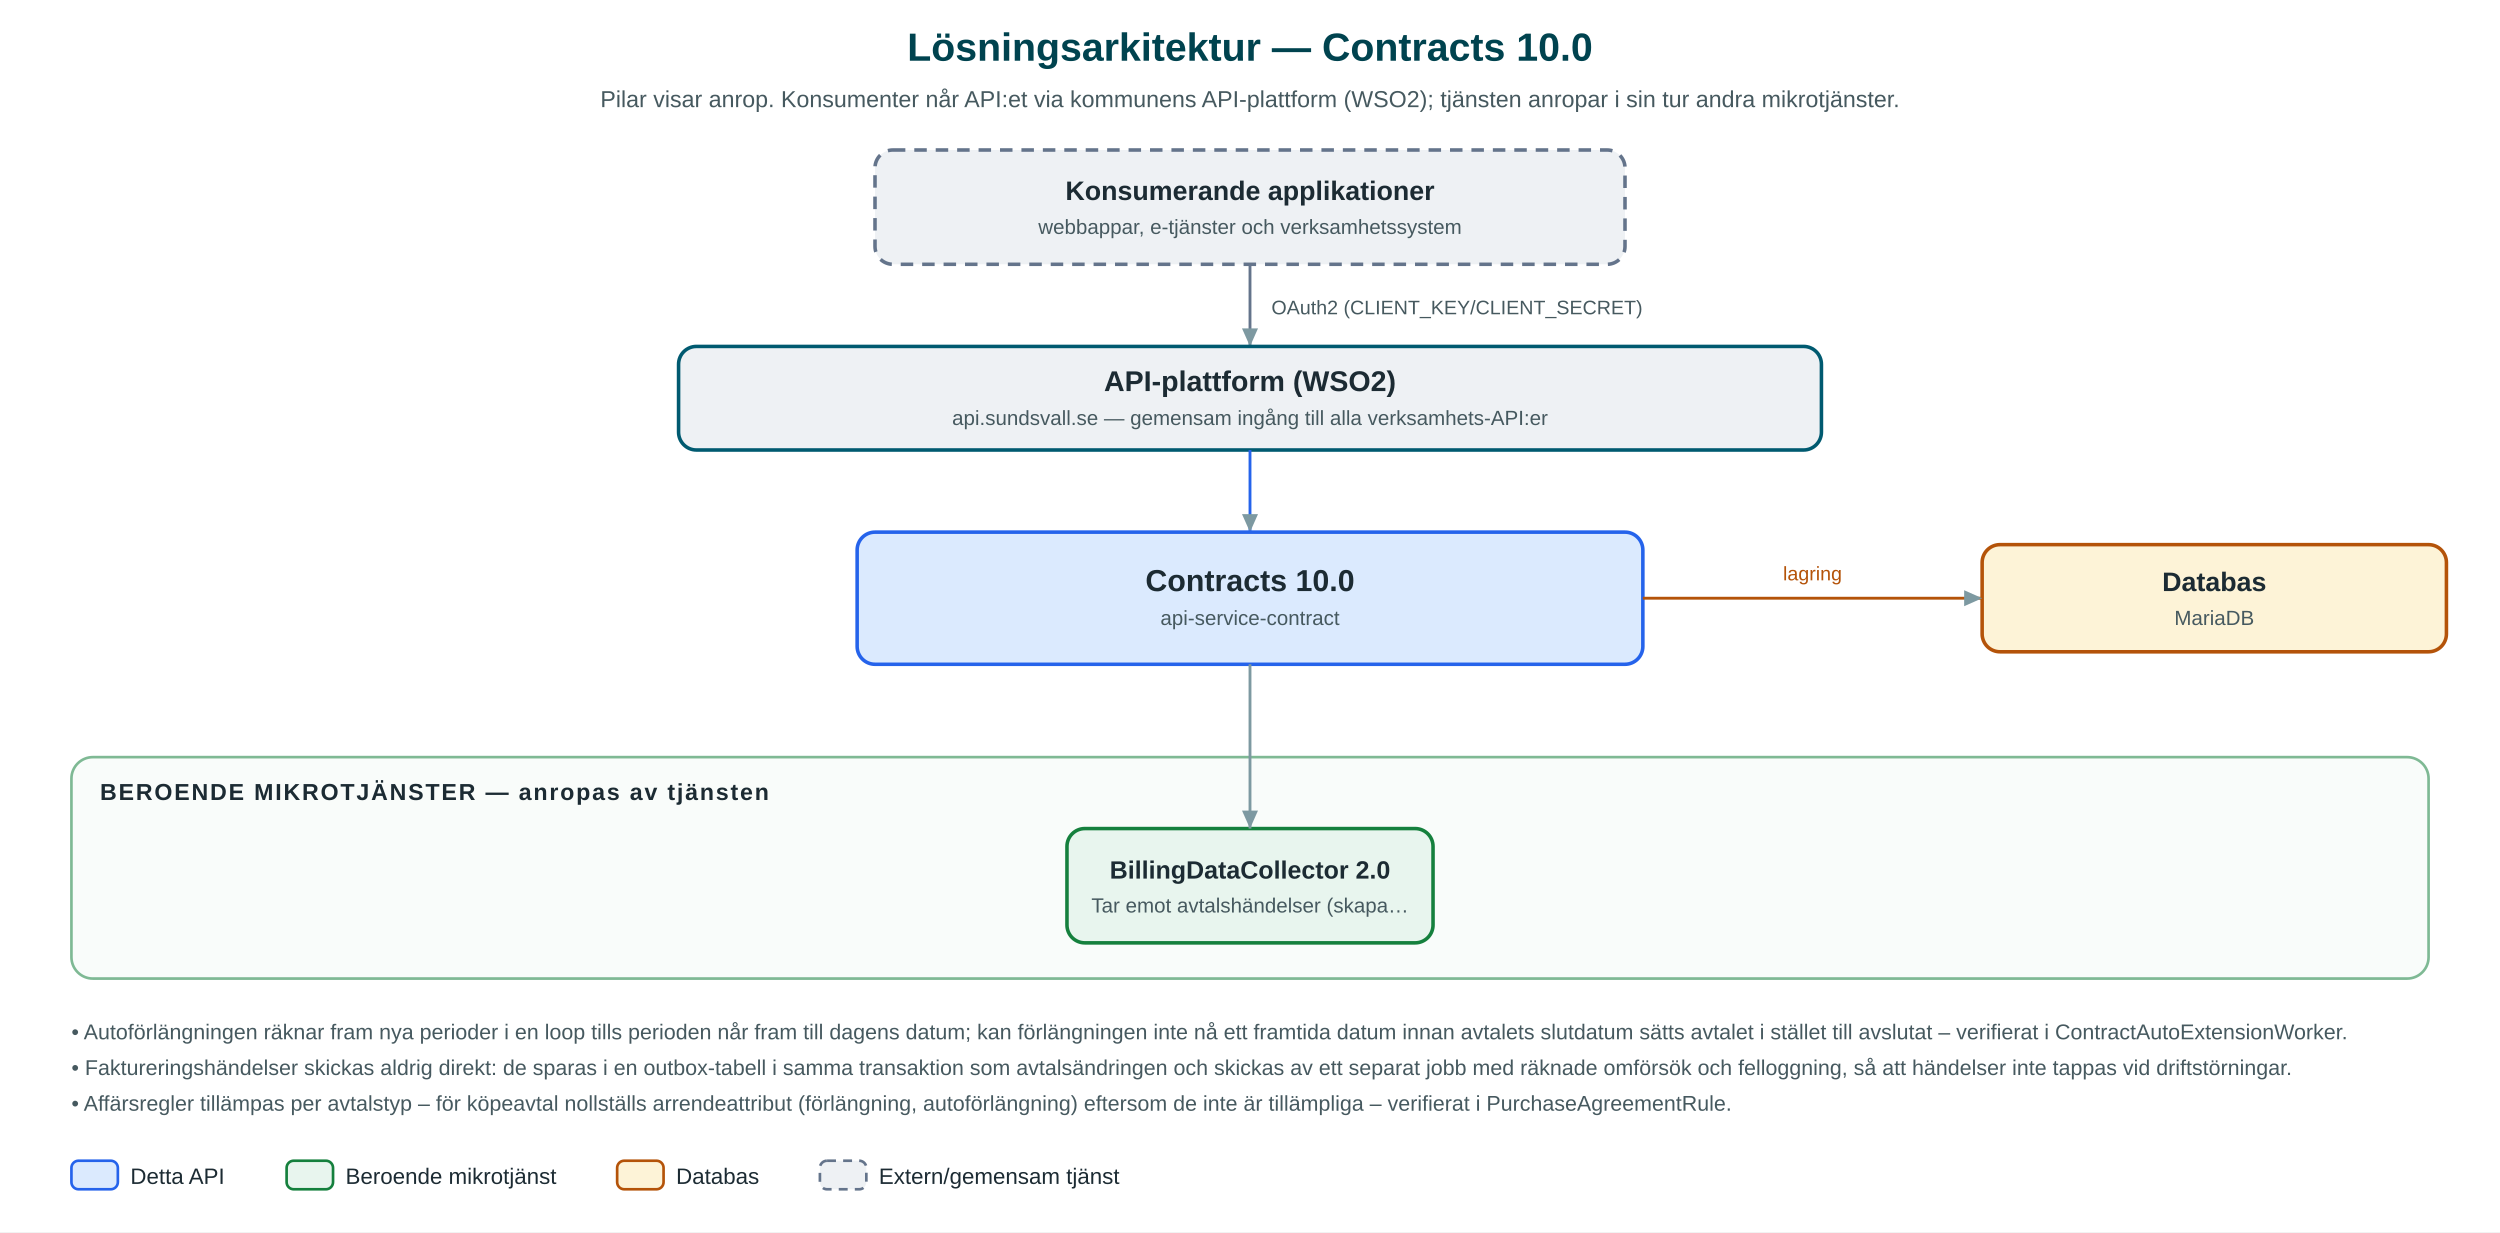
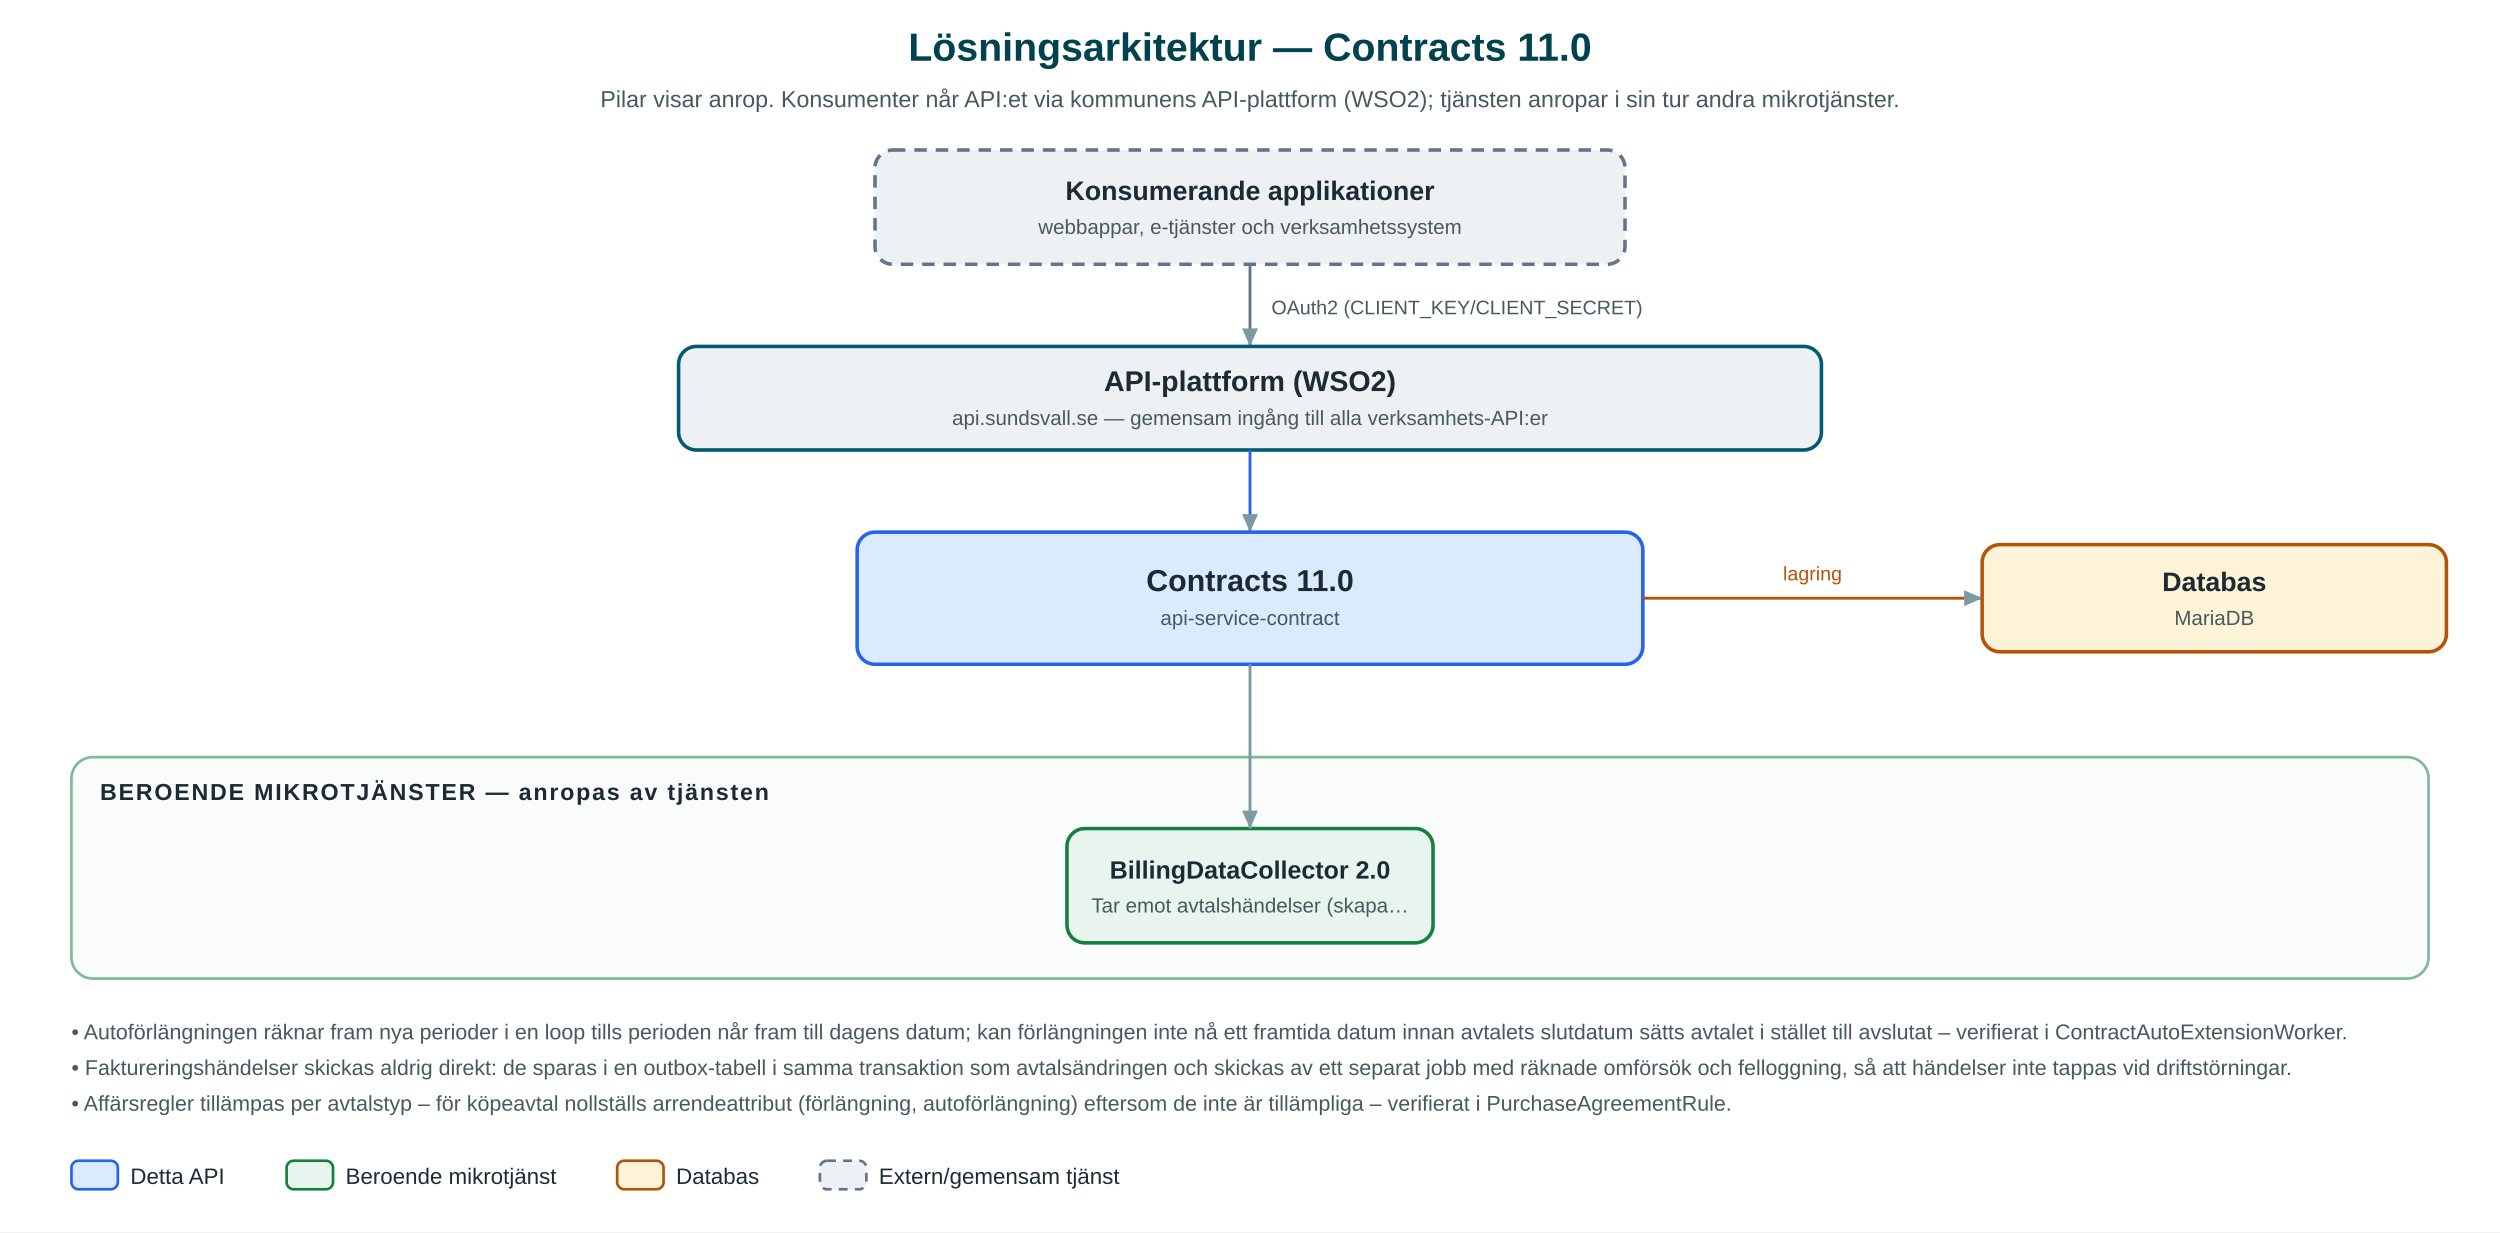
- <svg xmlns="http://www.w3.org/2000/svg" viewBox="0 0 1400 690" font-family="Segoe UI, Helvetica Neue, Arial, sans-serif" role="img" aria-label="Arkitekturdiagram för Contracts 10.0">
+ <svg xmlns="http://www.w3.org/2000/svg" viewBox="0 0 1400 690" font-family="Segoe UI, Helvetica Neue, Arial, sans-serif" role="img" aria-label="Arkitekturdiagram för Contracts 11.0">
  <defs>
    <marker id="arr" viewBox="0 0 10 10" refX="9" refY="5" markerWidth="7" markerHeight="7" orient="auto-start-reverse">
      <path d="M 0 1 L 9 5 L 0 9 z" fill="#7d99a1" />
    </marker>
  </defs>
  <rect width="1400" height="690" fill="#ffffff" />
-   <text x="700.0" y="34" text-anchor="middle" font-size="22" font-weight="bold" fill="#00434f">Lösningsarkitektur — Contracts 10.0</text>
+   <text x="700.0" y="34" text-anchor="middle" font-size="22" font-weight="bold" fill="#00434f">Lösningsarkitektur — Contracts 11.0</text>
  <text x="700.0" y="60" text-anchor="middle" font-size="13" fill="#46595f">Pilar visar anrop. Konsumenter når API:et via kommunens API-plattform (WSO2); tjänsten anropar i sin tur andra mikrotjänster.</text>
  <rect x="490.0" y="84" rx="10" width="420" height="64" fill="#eef1f4" stroke="#64748b" stroke-width="2" stroke-dasharray="7,5" />
  <text x="700.0" y="112.0" text-anchor="middle" font-size="15" font-weight="bold" fill="#1c2b33">Konsumerande applikationer</text>
  <text x="700.0" y="131.0" text-anchor="middle" font-size="11.5" fill="#46595f">webbappar, e-tjänster och verksamhetssystem</text>
  <path d="M 700.0 148 L 700.0 194" fill="none" stroke="#64748b" stroke-width="1.6" marker-end="url(#arr)" />
  <text x="712.0" y="176" font-size="11" fill="#46595f">OAuth2 (CLIENT_KEY/CLIENT_SECRET)</text>
  <rect x="380.0" y="194" rx="10" width="640" height="58" fill="#eef1f4" stroke="#005a70" stroke-width="2" />
  <text x="700.0" y="219.0" text-anchor="middle" font-size="16" font-weight="bold" fill="#1c2b33">API-plattform (WSO2)</text>
  <text x="700.0" y="238.0" text-anchor="middle" font-size="11.5" fill="#46595f">api.sundsvall.se — gemensam ingång till alla verksamhets-API:er</text>
  <path d="M 700.0 252 L 700.0 298" fill="none" stroke="#2563eb" stroke-width="1.6" marker-end="url(#arr)" />
  <rect x="480.0" y="298" rx="10" width="440" height="74" fill="#dbeafe" stroke="#2563eb" stroke-width="2" />
-   <text x="700.0" y="331.0" text-anchor="middle" font-size="17" font-weight="bold" fill="#1c2b33">Contracts 10.0</text>
+   <text x="700.0" y="331.0" text-anchor="middle" font-size="17" font-weight="bold" fill="#1c2b33">Contracts 11.0</text>
  <text x="700.0" y="350.0" text-anchor="middle" font-size="11.5" fill="#46595f">api-service-contract</text>
  <rect x="1110" y="305" rx="10" width="260" height="60" fill="#fdf3d7" stroke="#b45309" stroke-width="2" />
  <text x="1240.0" y="331.0" text-anchor="middle" font-size="15" font-weight="bold" fill="#1c2b33">Databas</text>
  <text x="1240.0" y="350.0" text-anchor="middle" font-size="11.5" fill="#46595f">MariaDB</text>
  <path d="M 920.0 335.0 L 1110 335.0" fill="none" stroke="#b45309" stroke-width="1.6" marker-end="url(#arr)" />
  <text x="1015.0" y="325.0" text-anchor="middle" font-size="11" fill="#b45309">lagring</text>
  <rect x="40" y="424" rx="12" width="1320" height="124" fill="#f4faf6" stroke="#15803d" stroke-width="1.5" opacity="0.55" />
  <text x="56" y="448" font-size="13" font-weight="bold" letter-spacing="1" fill="#1c2b33">BEROENDE MIKROTJÄNSTER — anropas av tjänsten</text>
  <rect x="597.5" y="464" rx="10" width="205" height="64" fill="#e8f5ee" stroke="#15803d" stroke-width="2" />
  <text x="700.0" y="492.0" text-anchor="middle" font-size="14" font-weight="bold" fill="#1c2b33">BillingDataCollector 2.0</text>
  <text x="700.0" y="511.0" text-anchor="middle" font-size="11.5" fill="#46595f">Tar emot avtalshändelser (skapa…</text>
  <path d="M 700.0 372 C 700.0 418.0, 700.0 418.0, 700.0 464" fill="none" stroke="#7d99a1" stroke-width="1.6" marker-end="url(#arr)" />
  <text x="40" y="582" font-size="12" fill="#46595f">• Autoförlängningen räknar fram nya perioder i en loop tills perioden når fram till dagens datum; kan förlängningen inte nå ett framtida datum innan avtalets slutdatum sätts avtalet i stället till avslutat – verifierat i ContractAutoExtensionWorker.</text>
  <text x="40" y="602" font-size="12" fill="#46595f">• Faktureringshändelser skickas aldrig direkt: de sparas i en outbox-tabell i samma transaktion som avtalsändringen och skickas av ett separat jobb med räknade omförsök och felloggning, så att händelser inte tappas vid driftstörningar.</text>
  <text x="40" y="622" font-size="12" fill="#46595f">• Affärsregler tillämpas per avtalstyp – för köpeavtal nollställs arrendeattribut (förlängning, autoförlängning) eftersom de inte är tillämpliga – verifierat i PurchaseAgreementRule.</text>
  <rect x="40" y="650" width="26" height="16" rx="4" fill="#dbeafe" stroke="#2563eb" stroke-width="1.5" />
  <text x="73" y="663" font-size="12.5" fill="#1c2b33">Detta API</text>
  <rect x="160.5" y="650" width="26" height="16" rx="4" fill="#e8f5ee" stroke="#15803d" stroke-width="1.5" />
  <text x="193.5" y="663" font-size="12.5" fill="#1c2b33">Beroende mikrotjänst</text>
  <rect x="345.6" y="650" width="26" height="16" rx="4" fill="#fdf3d7" stroke="#b45309" stroke-width="1.5" />
  <text x="378.6" y="663" font-size="12.5" fill="#1c2b33">Databas</text>
  <rect x="459.15" y="650" width="26" height="16" rx="4" fill="#eef1f4" stroke="#64748b" stroke-width="1.5" stroke-dasharray="5,4" />
  <text x="492.15" y="663" font-size="12.5" fill="#1c2b33">Extern/gemensam tjänst</text>
</svg>
